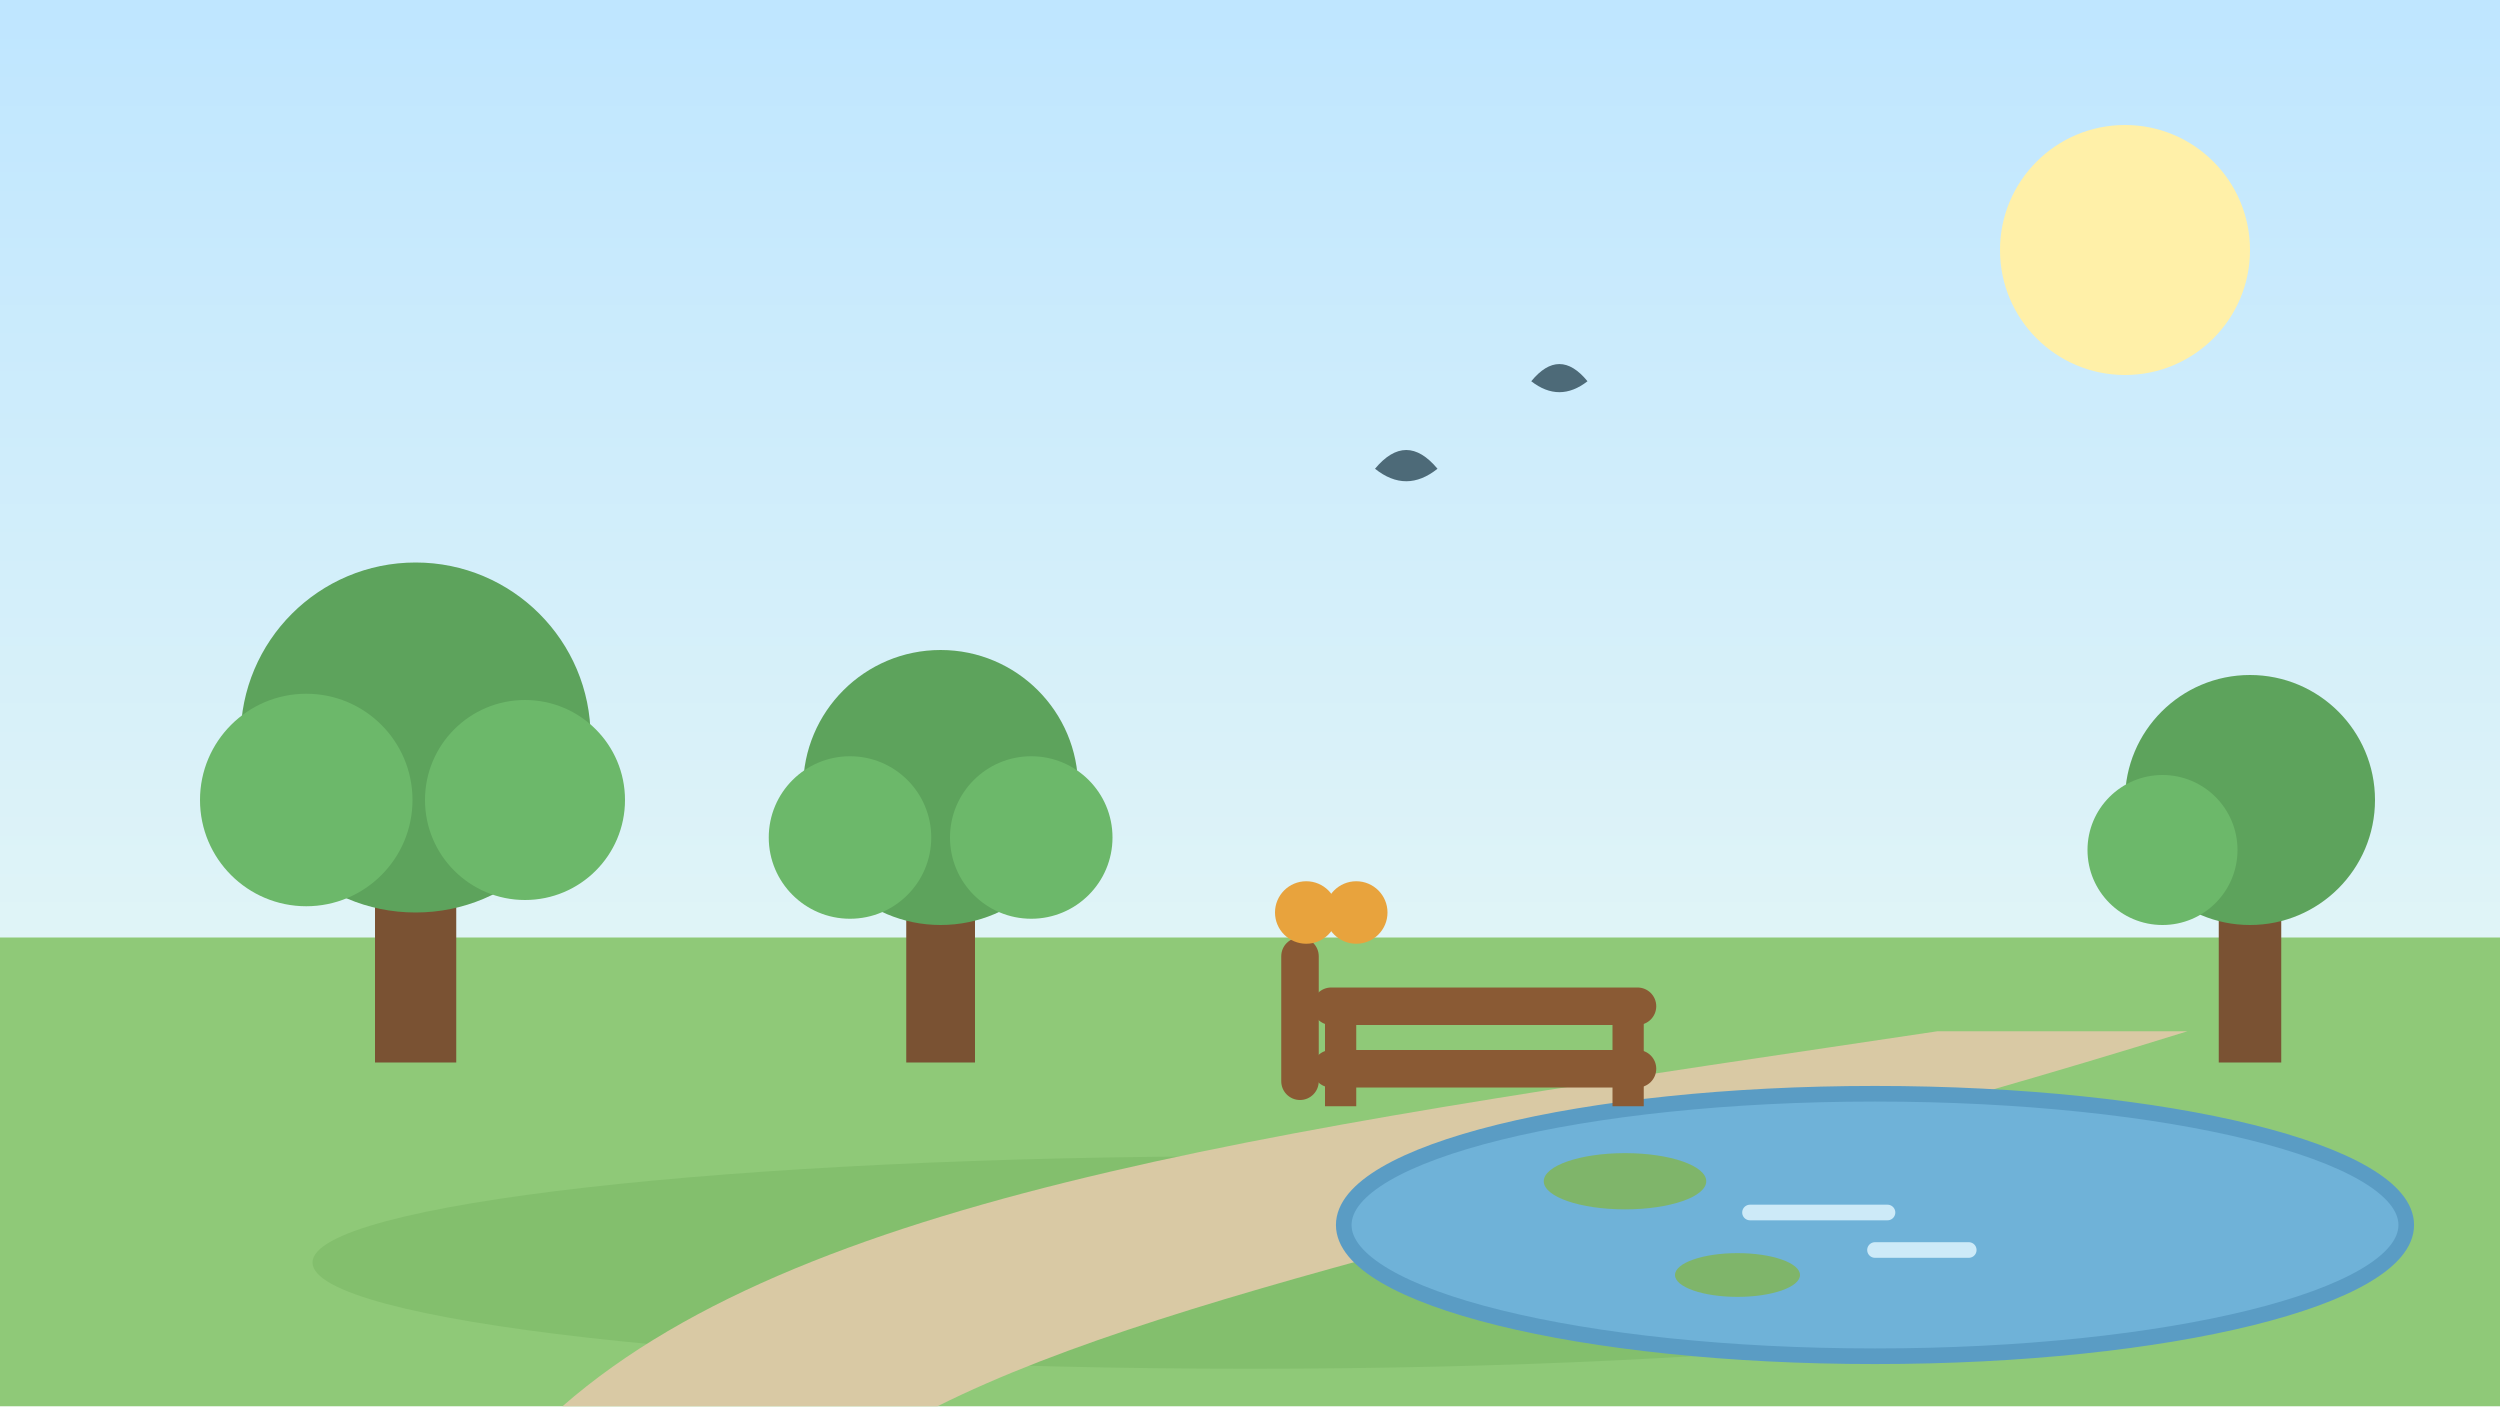
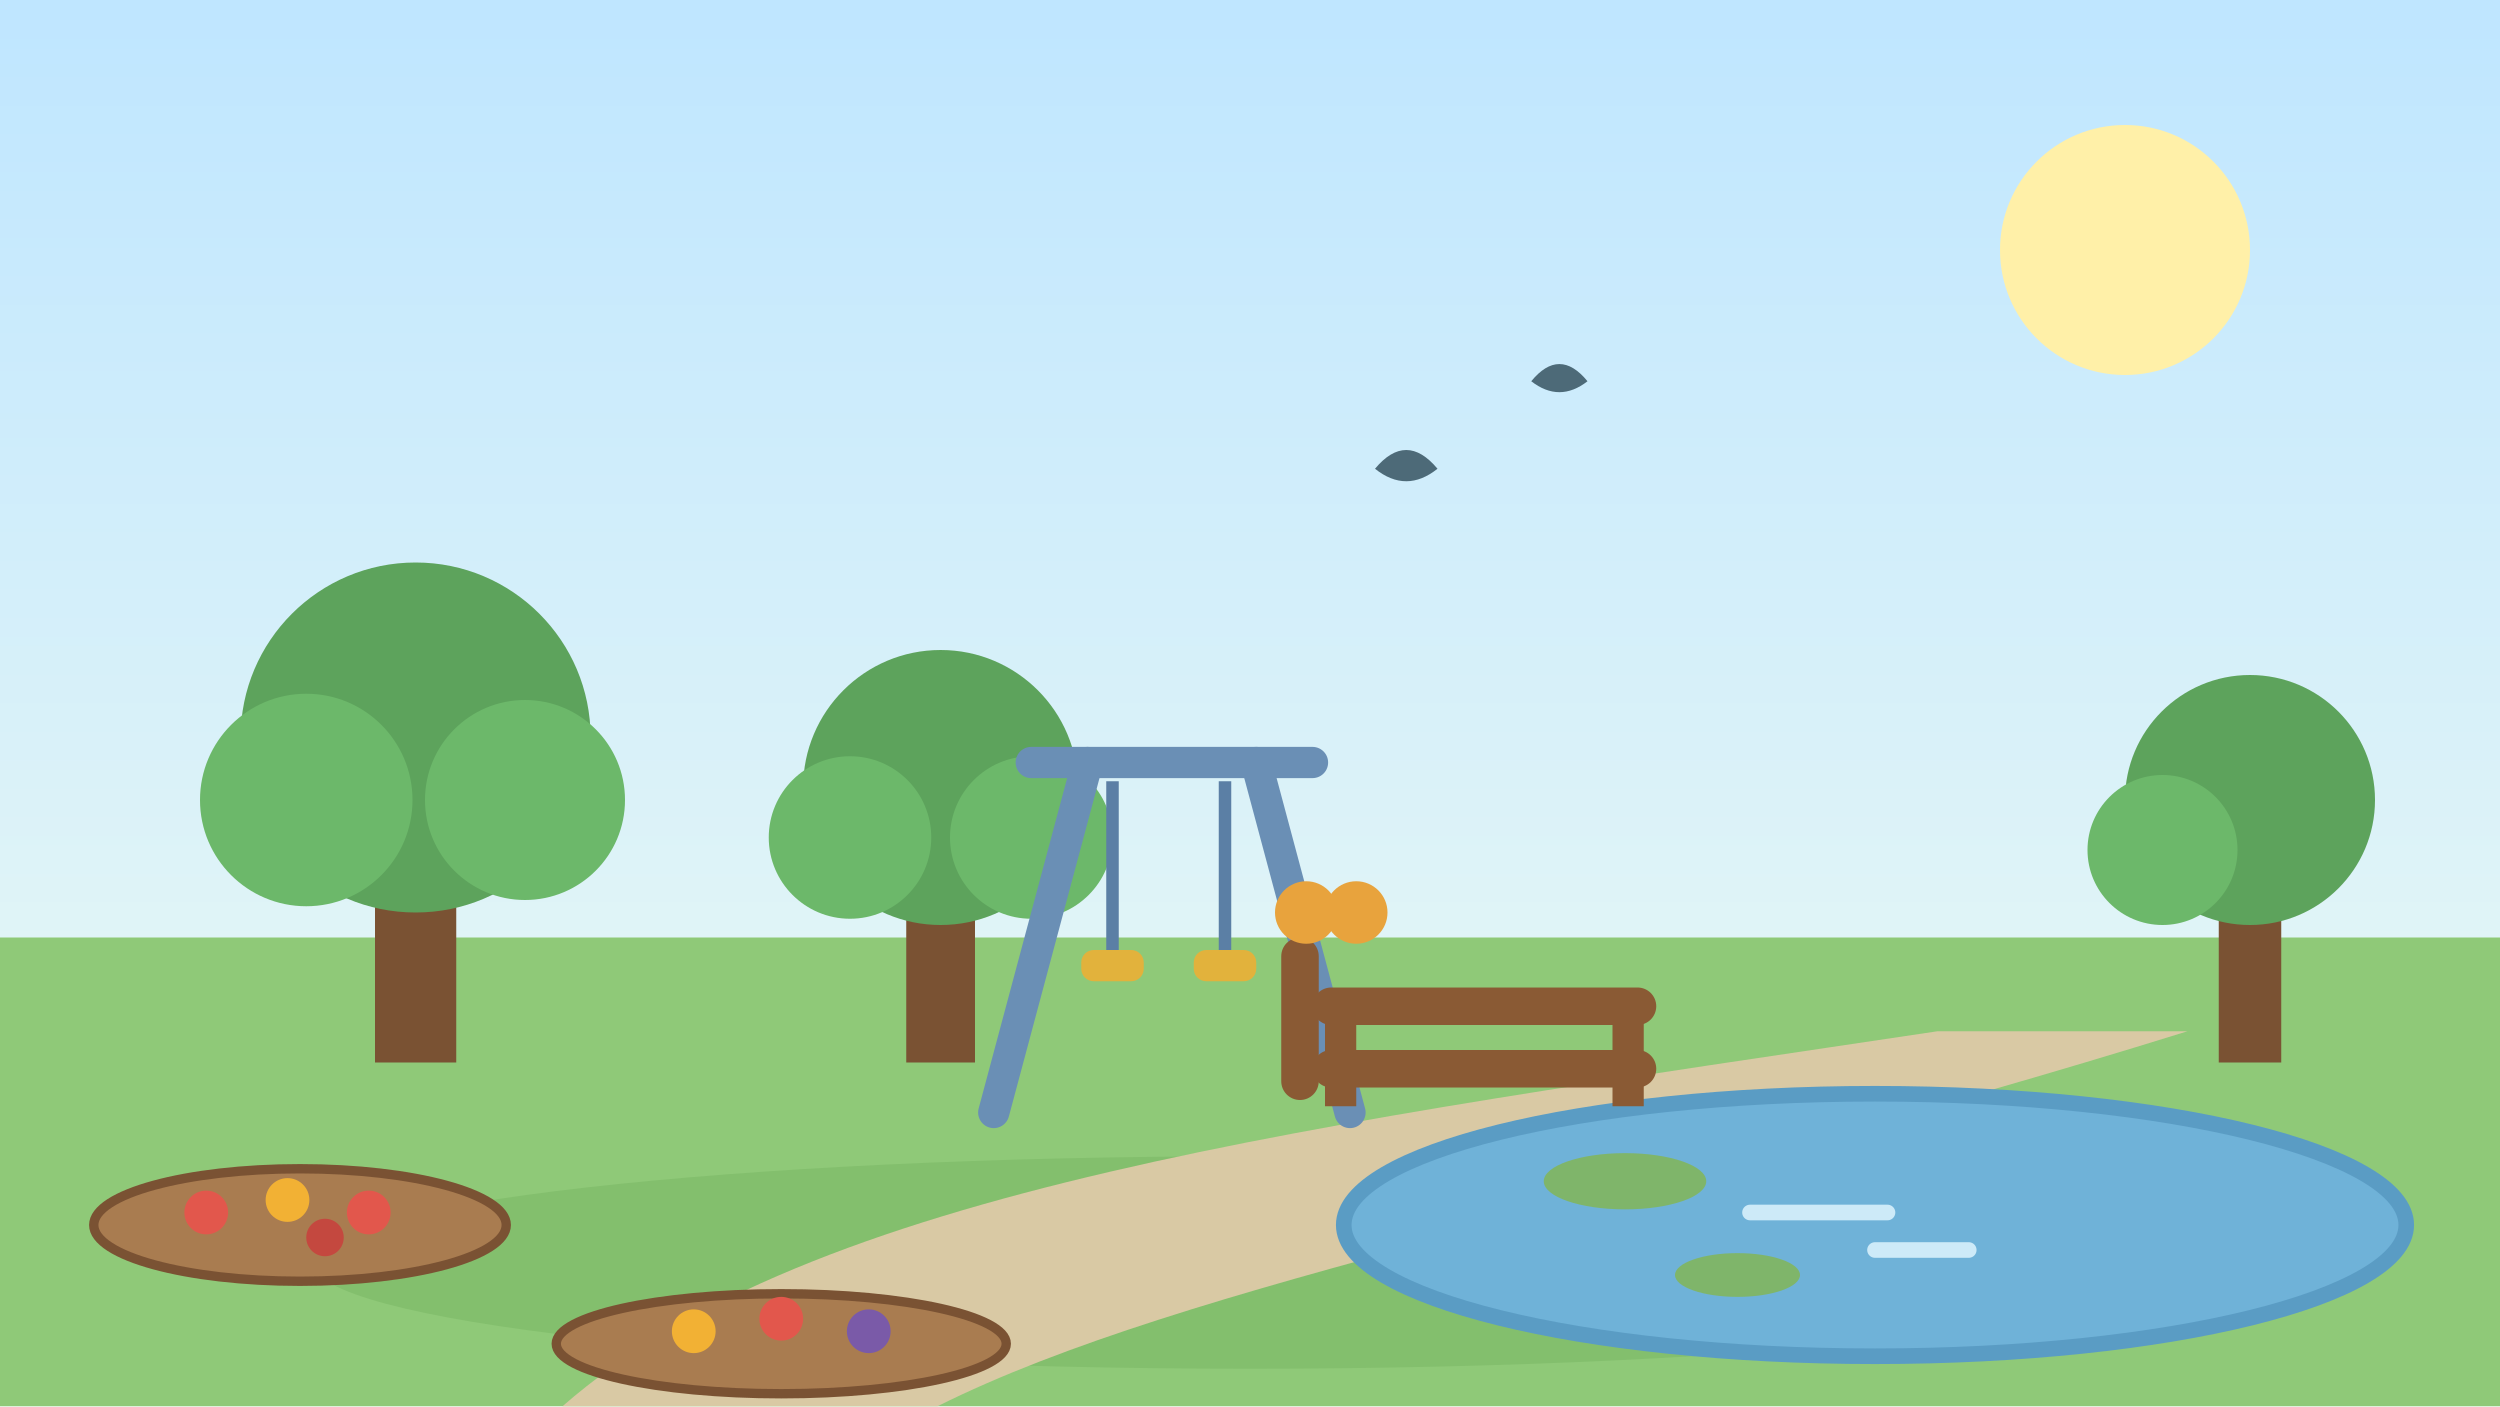
- <svg xmlns="http://www.w3.org/2000/svg" width="800" height="450" viewBox="0 0 800 450" role="img" aria-label="A green park with trees, a pond, benches and a walking path">
+ <svg xmlns="http://www.w3.org/2000/svg" width="800" height="450" viewBox="0 0 800 450" role="img" aria-label="A park with trees, a pond, a bench, a swing set, flower beds and a winding path">
  <defs>
    <linearGradient id="s4sky" x1="0" y1="0" x2="0" y2="1">
      <stop offset="0" stop-color="#bfe6ff" />
      <stop offset="1" stop-color="#f0fbf3" />
    </linearGradient>
  </defs>
  <rect width="800" height="450" fill="url(#s4sky)" />
  <circle cx="680" cy="80" r="40" fill="#fff0a8" />
  <rect y="300" width="800" height="150" fill="#8fc978" />
  <ellipse cx="400" cy="404" rx="300" ry="34" fill="#83bf6d" />
  <path d="M180 450 C 260 380, 420 360, 620 330 L 700 330 C 520 386, 380 410, 300 450 Z" fill="#d9c9a4" />
  <g>
    <ellipse cx="600" cy="392" rx="170" ry="42" fill="#6fb2d8" />
    <ellipse cx="600" cy="392" rx="170" ry="42" fill="none" stroke="#5a9cc4" stroke-width="5" />
    <path d="M560 388 h44 M600 400 h30" stroke="#cdeaf8" stroke-width="5" stroke-linecap="round" />
    <g fill="#7fb56a">
      <ellipse cx="520" cy="378" rx="26" ry="9" />
      <ellipse cx="556" cy="408" rx="20" ry="7" />
    </g>
  </g>
  <g>
    <rect x="120" y="250" width="26" height="90" fill="#7a5233" />
    <circle cx="133" cy="236" r="56" fill="#5da35c" />
    <circle cx="98" cy="256" r="34" fill="#6cb86a" />
    <circle cx="168" cy="256" r="32" fill="#6cb86a" />
  </g>
  <g>
    <rect x="290" y="264" width="22" height="76" fill="#7a5233" />
    <circle cx="301" cy="252" r="44" fill="#5da35c" />
    <circle cx="272" cy="268" r="26" fill="#6cb86a" />
    <circle cx="330" cy="268" r="26" fill="#6cb86a" />
  </g>
  <g>
    <rect x="710" y="268" width="20" height="72" fill="#7a5233" />
    <circle cx="720" cy="256" r="40" fill="#5da35c" />
    <circle cx="692" cy="272" r="24" fill="#6cb86a" />
  </g>
+   <g>
+     <path d="M348 244 L318 356 M402 244 L432 356" stroke="#6a8fb5" stroke-width="10" stroke-linecap="round" />
+     <path d="M330 244 L420 244" stroke="#6a8fb5" stroke-width="10" stroke-linecap="round" />
+     <path d="M356 250 v54 M392 250 v54" stroke="#5b7fa5" stroke-width="4" />
+     <rect x="346" y="304" width="20" height="10" rx="4" fill="#e2b23c" />
+     <rect x="382" y="304" width="20" height="10" rx="4" fill="#e2b23c" />
+   </g>
  <g fill="#8a5a34">
    <rect x="420" y="316" width="110" height="12" rx="6" />
    <rect x="420" y="336" width="110" height="12" rx="6" />
    <rect x="424" y="326" width="10" height="28" />
    <rect x="516" y="326" width="10" height="28" />
    <rect x="410" y="300" width="12" height="52" rx="6" />
  </g>
  <g fill="#e8a33d">
    <circle cx="418" cy="292" r="10" />
    <circle cx="434" cy="292" r="10" />
  </g>
+   <g>
+     <ellipse cx="96" cy="392" rx="66" ry="18" fill="#a97c50" stroke="#7a5233" stroke-width="3" />
+     <g>
+       <circle cx="66" cy="388" r="7" fill="#e2574c" />
+       <circle cx="92" cy="384" r="7" fill="#f2b134" />
+       <circle cx="118" cy="388" r="7" fill="#e2574c" />
+       <circle cx="104" cy="396" r="6" fill="#c4483f" />
+     </g>
+     <ellipse cx="250" cy="430" rx="72" ry="16" fill="#a97c50" stroke="#7a5233" stroke-width="3" />
+     <g>
+       <circle cx="222" cy="426" r="7" fill="#f2b134" />
+       <circle cx="250" cy="422" r="7" fill="#e2574c" />
+       <circle cx="278" cy="426" r="7" fill="#7a5aa8" />
+     </g>
+   </g>
  <g fill="#3f5c6b">
    <path d="M440 150 q10 -12 20 0 q-10 8 -20 0" fill="#4d6a78" />
    <path d="M490 122 q9 -11 18 0 q-9 7 -18 0" fill="#4d6a78" />
  </g>
</svg>
